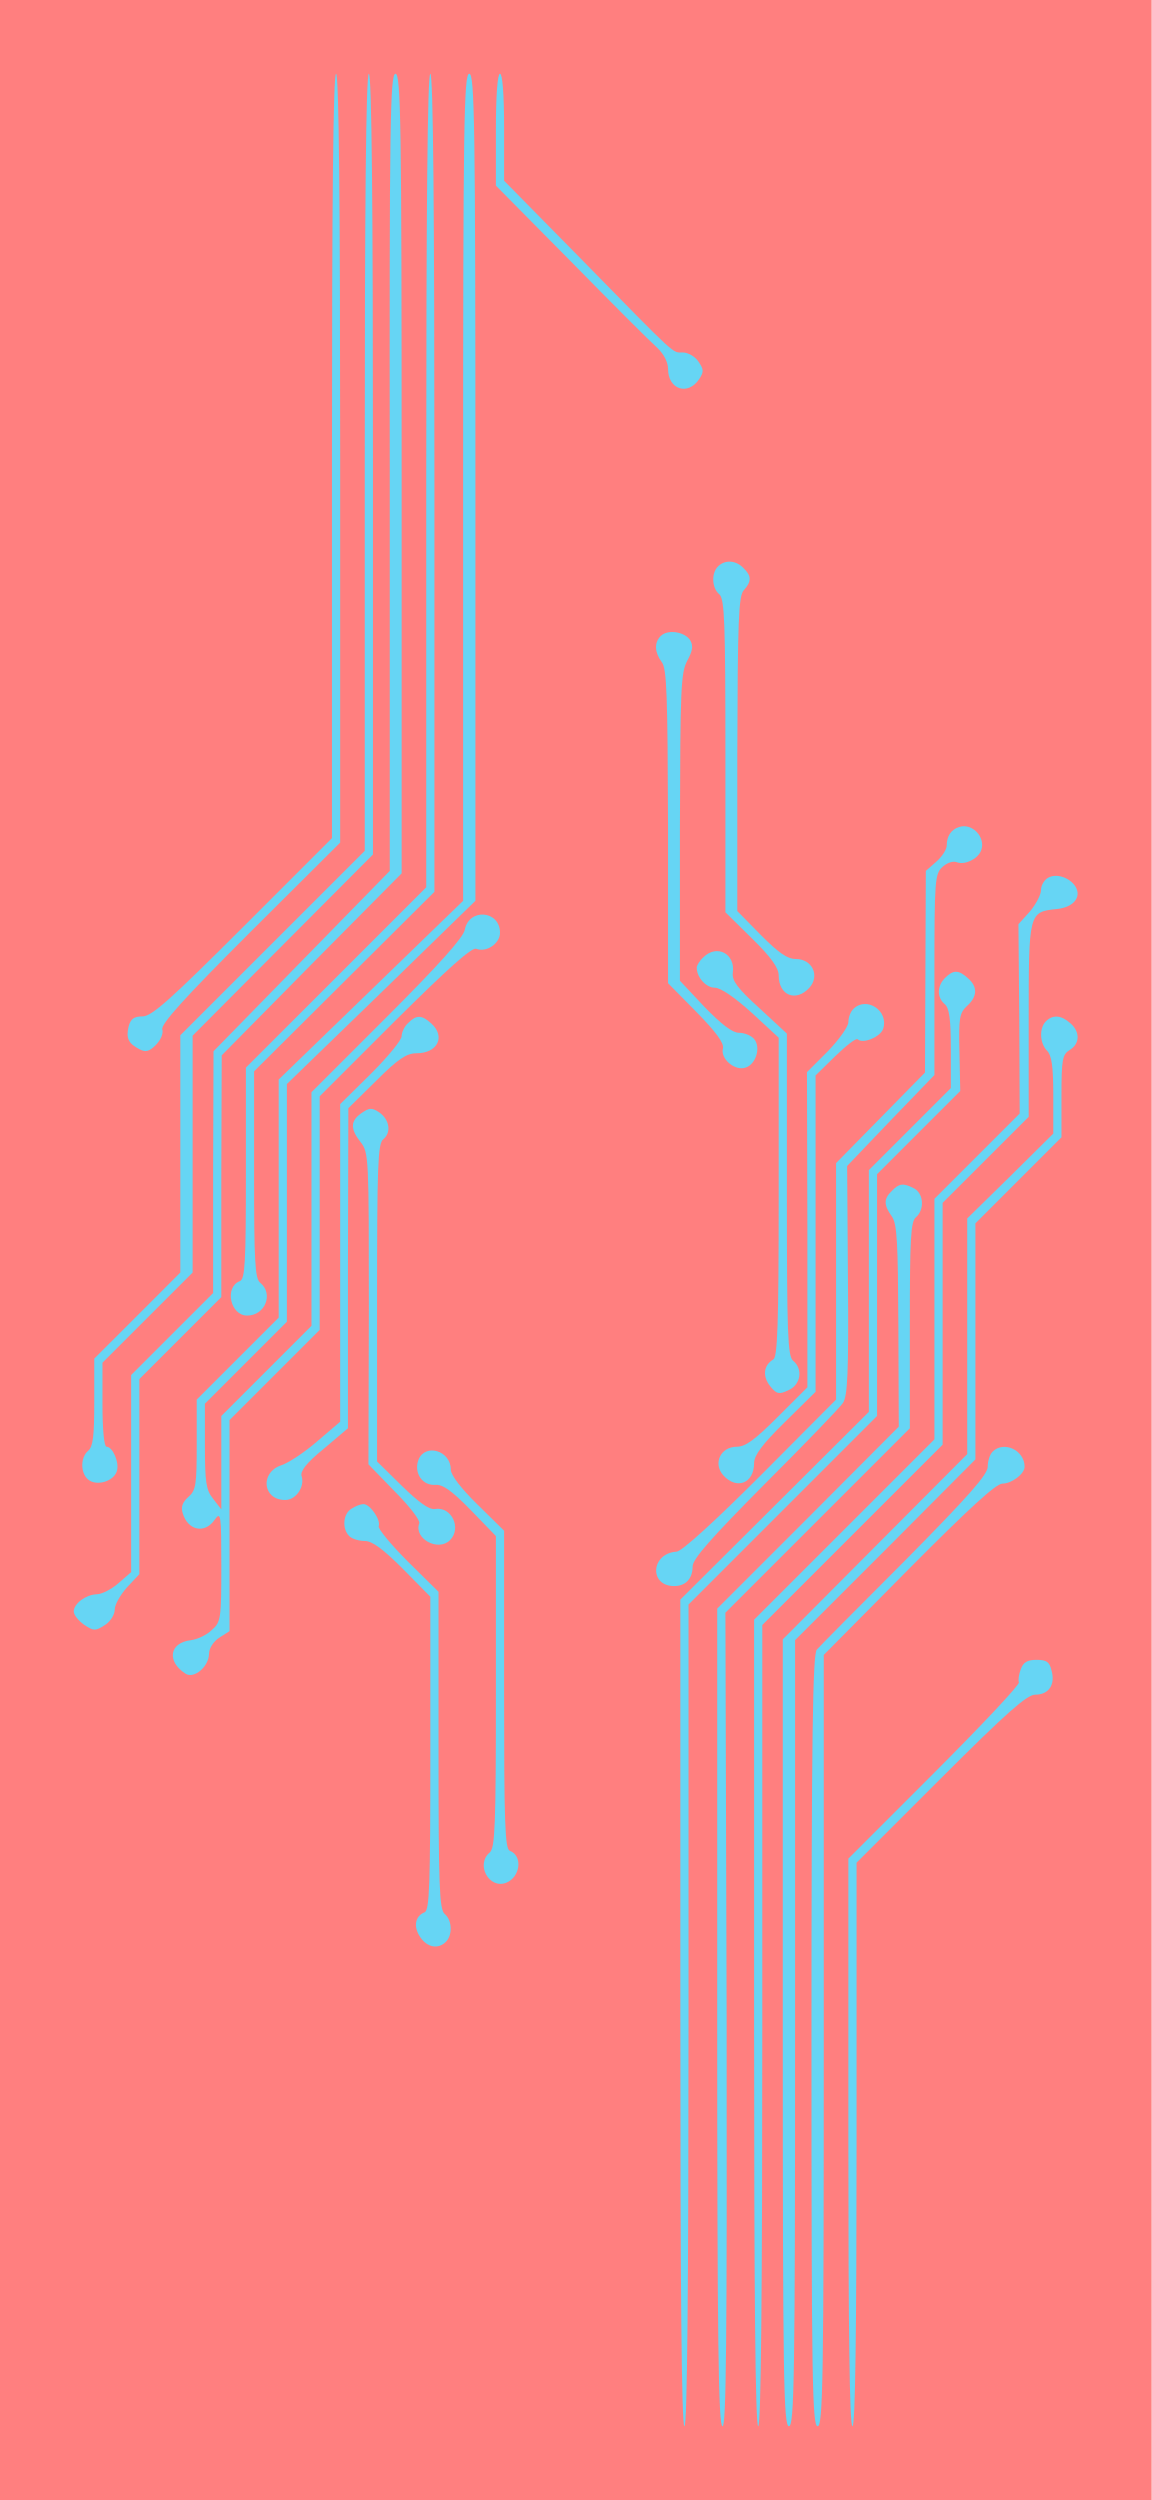
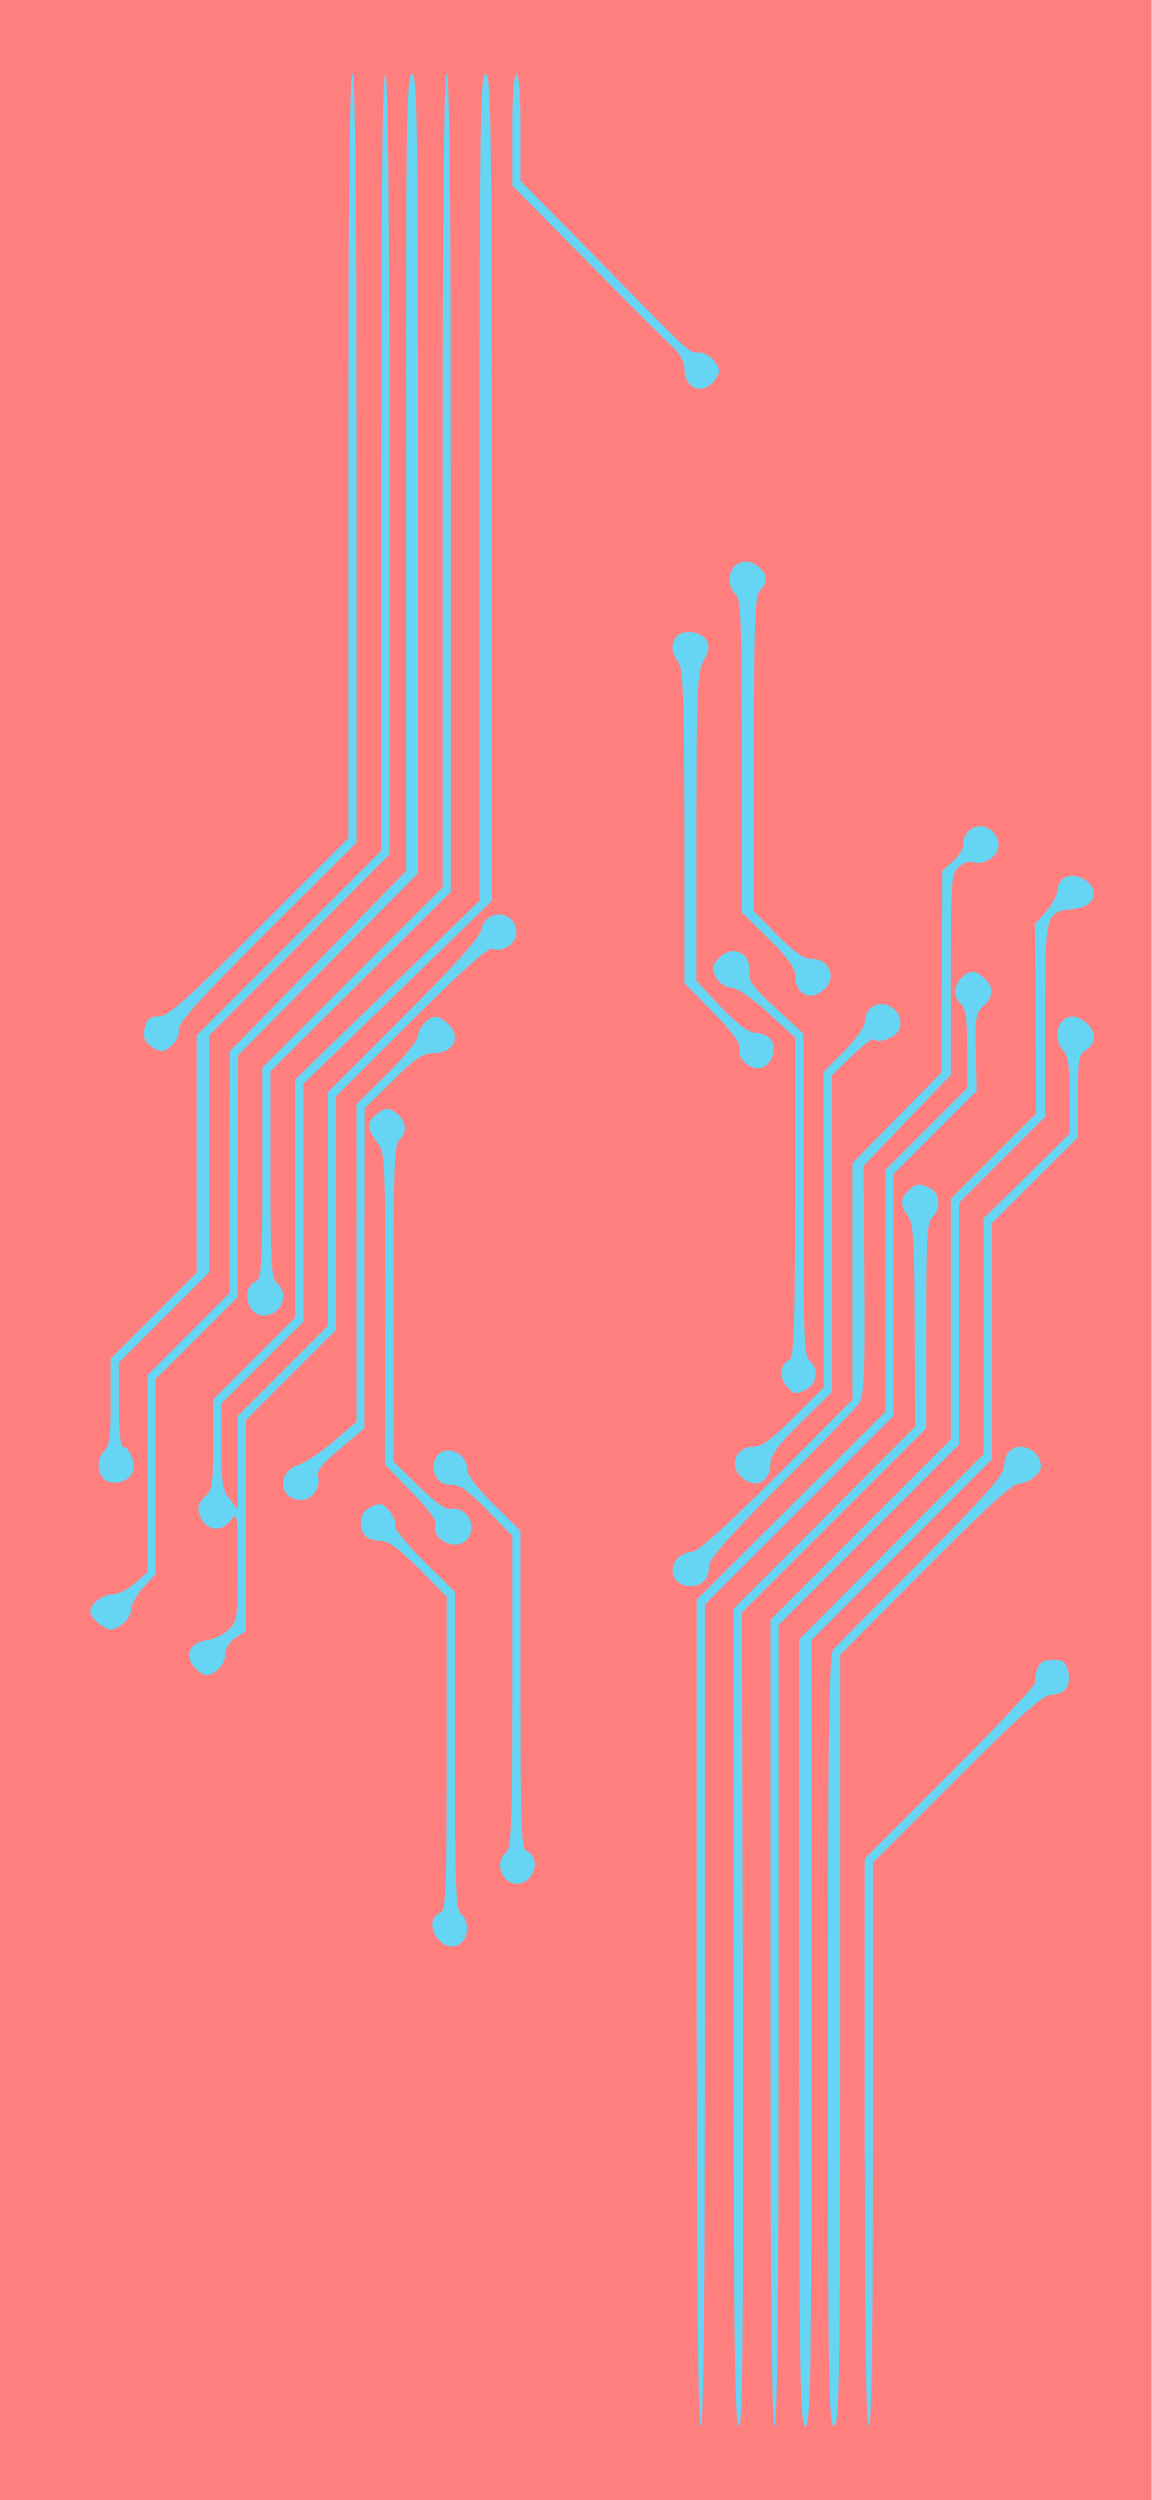
<svg xmlns="http://www.w3.org/2000/svg" viewBox="0 0 281 610" role="img" aria-label="Circuit artwork" preserveAspectRatio="xMidYMid meet">
  <rect width="281" height="610" fill="red" opacity="0.5" />
  <defs>
-     <g id="circuit-base" transform="translate(0,610) scale(0.1,-0.1)" fill="currentColor" stroke="none">
+     <g id="circuit-base" transform="translate(0,610) scale(0.1,-0.1) translate(40,0)" fill="currentColor" stroke="none">
      <path d="M810 4987 l0 -932 -218 -218 c-176 -176 -222 -217 -244 -217 -21 0 -29 -6 -34 -24 -7 -29 -1 -42 26 -56 15 -8 24 -6 40 10 12 12 19 28 16 38 -4 13 54 77 214 237 l220 219 0 938 c0 619 -3 938 -10 938 -7 0 -10 -318 -10 -933z" />
      <path d="M890 4972 l0 -948 -225 -225 -225 -225 0 -289 0 -290 -105 -105 -105 -105 0 -106 c0 -83 -3 -109 -15 -119 -19 -16 -19 -54 0 -70 20 -17 62 -5 70 20 7 21 -10 60 -25 60 -6 0 -10 43 -10 103 l0 102 110 110 110 110 0 289 0 289 220 221 220 221 0 952 c0 629 -3 953 -10 953 -7 0 -10 -323 -10 -948z" />
      <path d="M951 4948 l0 -973 -215 -220 -215 -220 -1 -295 0 -295 -100 -100 -100 -100 0 -240 0 -241 -31 -27 c-17 -15 -41 -27 -53 -27 -27 -1 -56 -23 -56 -42 0 -9 12 -23 26 -33 23 -15 27 -15 50 0 13 8 24 25 24 38 0 12 14 36 30 54 l30 32 0 238 0 238 100 100 100 100 0 295 1 295 219 222 220 222 0 976 c0 854 -2 975 -15 975 -13 0 -15 -120 -14 -972z" />
      <path d="M1040 4927 l0 -992 -220 -220 -220 -220 0 -258 c0 -217 -2 -259 -15 -263 -38 -15 -23 -84 18 -84 44 0 65 53 32 80 -13 10 -15 53 -15 264 l0 252 220 219 220 219 0 998 c0 659 -3 998 -10 998 -7 0 -10 -338 -10 -993z" />
      <path d="M1130 4911 l0 -1009 -225 -218 -225 -218 0 -290 0 -291 -100 -100 -100 -100 0 -110 c0 -99 -2 -112 -21 -128 -14 -13 -18 -24 -13 -40 13 -42 54 -50 78 -15 15 21 16 12 16 -113 0 -128 -1 -137 -23 -156 -12 -12 -35 -23 -51 -25 -53 -6 -60 -52 -13 -82 21 -13 57 18 57 49 0 13 11 30 25 39 l25 16 0 258 0 257 110 110 110 110 0 285 0 285 183 183 c131 130 188 181 199 177 25 -10 58 13 58 39 0 55 -76 61 -86 7 -4 -19 -63 -85 -190 -212 l-184 -184 0 -285 0 -285 -110 -110 -110 -110 0 -114 0 -114 -20 26 c-17 21 -20 40 -20 129 l0 103 100 100 100 100 0 290 0 290 230 223 230 224 0 1009 c0 890 -2 1009 -15 1009 -13 0 -15 -119 -15 -1009z" />
      <path d="M1210 5784 l0 -137 183 -185 c100 -102 194 -196 210 -210 17 -16 27 -36 27 -52 0 -51 49 -66 76 -25 12 18 11 24 -2 43 -8 12 -25 22 -38 22 -26 0 -11 -14 -248 228 l-188 191 0 131 c0 80 -4 130 -10 130 -6 0 -10 -52 -10 -136z" />
      <path d="M1752 4718 c-17 -17 -15 -53 3 -68 13 -11 15 -67 15 -394 l0 -382 65 -64 c47 -46 65 -72 65 -90 0 -49 42 -66 75 -30 26 29 7 70 -33 70 -21 0 -42 15 -85 58 l-58 59 0 383 c1 327 3 386 16 400 19 21 19 35 -1 54 -18 19 -45 21 -62 4z" />
      <path d="M1612 4548 c-16 -16 -15 -40 3 -64 12 -16 14 -81 15 -401 l0 -382 69 -70 c48 -49 68 -76 65 -89 -7 -25 29 -56 55 -47 26 8 38 50 21 70 -7 8 -23 15 -37 15 -16 0 -42 20 -84 63 l-60 64 0 374 c1 338 2 377 18 407 13 24 15 36 7 50 -14 21 -55 27 -72 10z" />
      <path d="M2340 4082 c-19 -6 -30 -22 -30 -45 0 -10 -12 -28 -26 -40 l-25 -22 -1 -246 -1 -246 -109 -111 -108 -110 0 -289 0 -288 -184 -185 c-113 -113 -192 -185 -205 -186 -63 -4 -68 -84 -6 -84 28 0 45 18 45 48 0 18 46 70 176 201 97 97 183 186 191 198 11 17 14 74 12 300 l-2 278 106 111 107 111 0 245 c0 231 1 246 20 263 11 10 26 15 35 11 20 -7 51 8 59 29 12 32 -22 68 -54 57z" />
      <path d="M2557 3958 c-9 -5 -17 -18 -17 -30 0 -11 -12 -34 -27 -52 l-28 -31 2 -231 1 -231 -104 -104 -104 -104 0 -293 0 -294 -220 -220 -220 -220 0 -984 c0 -649 3 -984 10 -984 7 0 10 333 10 978 l0 977 220 220 220 220 0 295 0 295 105 105 105 105 0 236 c0 263 0 264 69 271 40 4 61 29 45 55 -14 22 -47 33 -67 21z" />
      <path d="M1716 3764 c-9 -8 -16 -20 -16 -25 0 -24 23 -49 44 -49 14 0 48 -23 90 -61 l66 -61 0 -388 c0 -312 -3 -391 -13 -397 -24 -14 -27 -41 -8 -65 16 -20 22 -21 45 -10 30 13 36 52 11 72 -13 11 -15 68 -15 405 l0 393 -67 62 c-54 49 -67 67 -65 86 7 47 -39 71 -72 38z" />
      <path d="M2306 3714 c-20 -20 -20 -48 -1 -64 11 -9 15 -35 15 -109 l0 -96 -100 -100 -100 -100 0 -295 0 -295 -230 -229 -230 -229 0 -1008 c0 -666 3 -1009 10 -1009 7 0 10 341 10 1003 l0 1002 230 230 230 230 0 295 0 295 101 101 102 102 -2 94 c-2 83 0 96 18 113 26 23 27 47 3 68 -23 21 -36 21 -56 1z" />
      <path d="M2082 3638 c-7 -7 -12 -21 -12 -32 0 -11 -23 -43 -50 -71 l-51 -51 1 -385 0 -384 -72 -72 c-56 -56 -79 -73 -100 -73 -40 0 -59 -41 -33 -70 33 -36 75 -19 75 30 0 19 20 46 75 100 l75 74 0 386 0 386 48 47 c27 26 51 45 55 41 12 -12 56 6 62 26 14 44 -41 80 -73 48z" />
      <path d="M996 3604 c-9 -8 -16 -23 -16 -32 0 -10 -34 -51 -75 -92 l-75 -74 0 -388 0 -387 -55 -47 c-31 -27 -70 -53 -88 -59 -53 -17 -47 -85 9 -85 26 0 48 32 40 58 -4 12 11 32 54 67 l59 50 0 390 1 391 68 67 c53 53 74 67 98 67 52 0 72 41 36 73 -23 21 -36 21 -56 1z" />
      <path d="M2552 3608 c-17 -17 -15 -54 3 -72 11 -11 15 -38 15 -108 l0 -94 -105 -104 -105 -103 0 -288 0 -287 -225 -226 -225 -226 0 -960 c0 -841 2 -960 15 -960 13 0 15 119 15 959 l0 959 220 220 220 221 0 288 0 288 105 105 105 105 0 100 c0 89 2 102 20 113 25 15 26 44 2 65 -22 20 -43 22 -60 5z" />
      <path d="M882 3384 c-27 -19 -28 -38 -2 -71 20 -25 20 -40 20 -406 l-1 -380 64 -66 c36 -36 63 -71 60 -78 -14 -37 46 -70 75 -41 29 29 4 83 -37 76 -14 -2 -39 16 -81 57 l-60 59 0 387 c0 337 2 388 15 399 21 17 15 49 -10 66 -18 12 -24 11 -43 -2z" />
      <path d="M2176 3194 c-20 -19 -20 -34 0 -62 13 -18 15 -63 16 -267 l1 -246 -221 -222 -222 -222 0 -997 c0 -792 3 -998 13 -998 9 0 11 204 10 993 l-3 992 225 225 225 225 0 251 c0 211 2 254 15 264 21 18 19 57 -4 70 -27 14 -37 13 -55 -6z" />
      <path d="M2422 2558 c-7 -7 -12 -23 -12 -37 0 -19 -48 -73 -202 -229 -112 -112 -209 -210 -215 -217 -10 -11 -13 -215 -13 -954 0 -830 2 -941 15 -941 13 0 15 111 15 941 l0 941 207 209 c147 148 213 209 229 209 23 0 54 24 54 41 0 41 -51 64 -78 37z" />
      <path d="M1021 2538 c-12 -32 10 -64 42 -61 18 1 40 -15 86 -62 l61 -63 0 -380 c0 -325 -2 -381 -15 -392 -35 -29 -2 -90 40 -74 35 14 41 66 9 78 -12 5 -14 67 -14 393 l0 388 -65 64 c-40 39 -65 72 -65 85 0 47 -63 65 -79 24z" />
      <path d="M858 2419 c-21 -12 -24 -49 -6 -67 7 -7 24 -12 38 -12 18 0 44 -19 93 -68 l67 -68 0 -382 c0 -322 -2 -383 -14 -388 -23 -9 -28 -35 -11 -60 17 -26 44 -31 63 -12 17 17 15 53 -3 68 -13 11 -15 68 -15 399 l0 387 -75 74 c-41 41 -73 80 -71 86 6 15 -21 54 -37 54 -7 0 -20 -5 -29 -11z" />
      <path d="M2491 2028 c-5 -13 -7 -27 -5 -33 3 -5 -90 -104 -206 -220 l-210 -210 0 -692 c0 -455 3 -693 10 -693 7 0 10 236 10 688 l0 687 205 205 c162 162 211 205 231 205 33 0 49 24 40 58 -5 22 -12 27 -37 27 -22 0 -32 -6 -38 -22z" />
    </g>
  </defs>
  <g color="#66d5f4">
    <use href="#circuit-base" />
  </g>
</svg>
